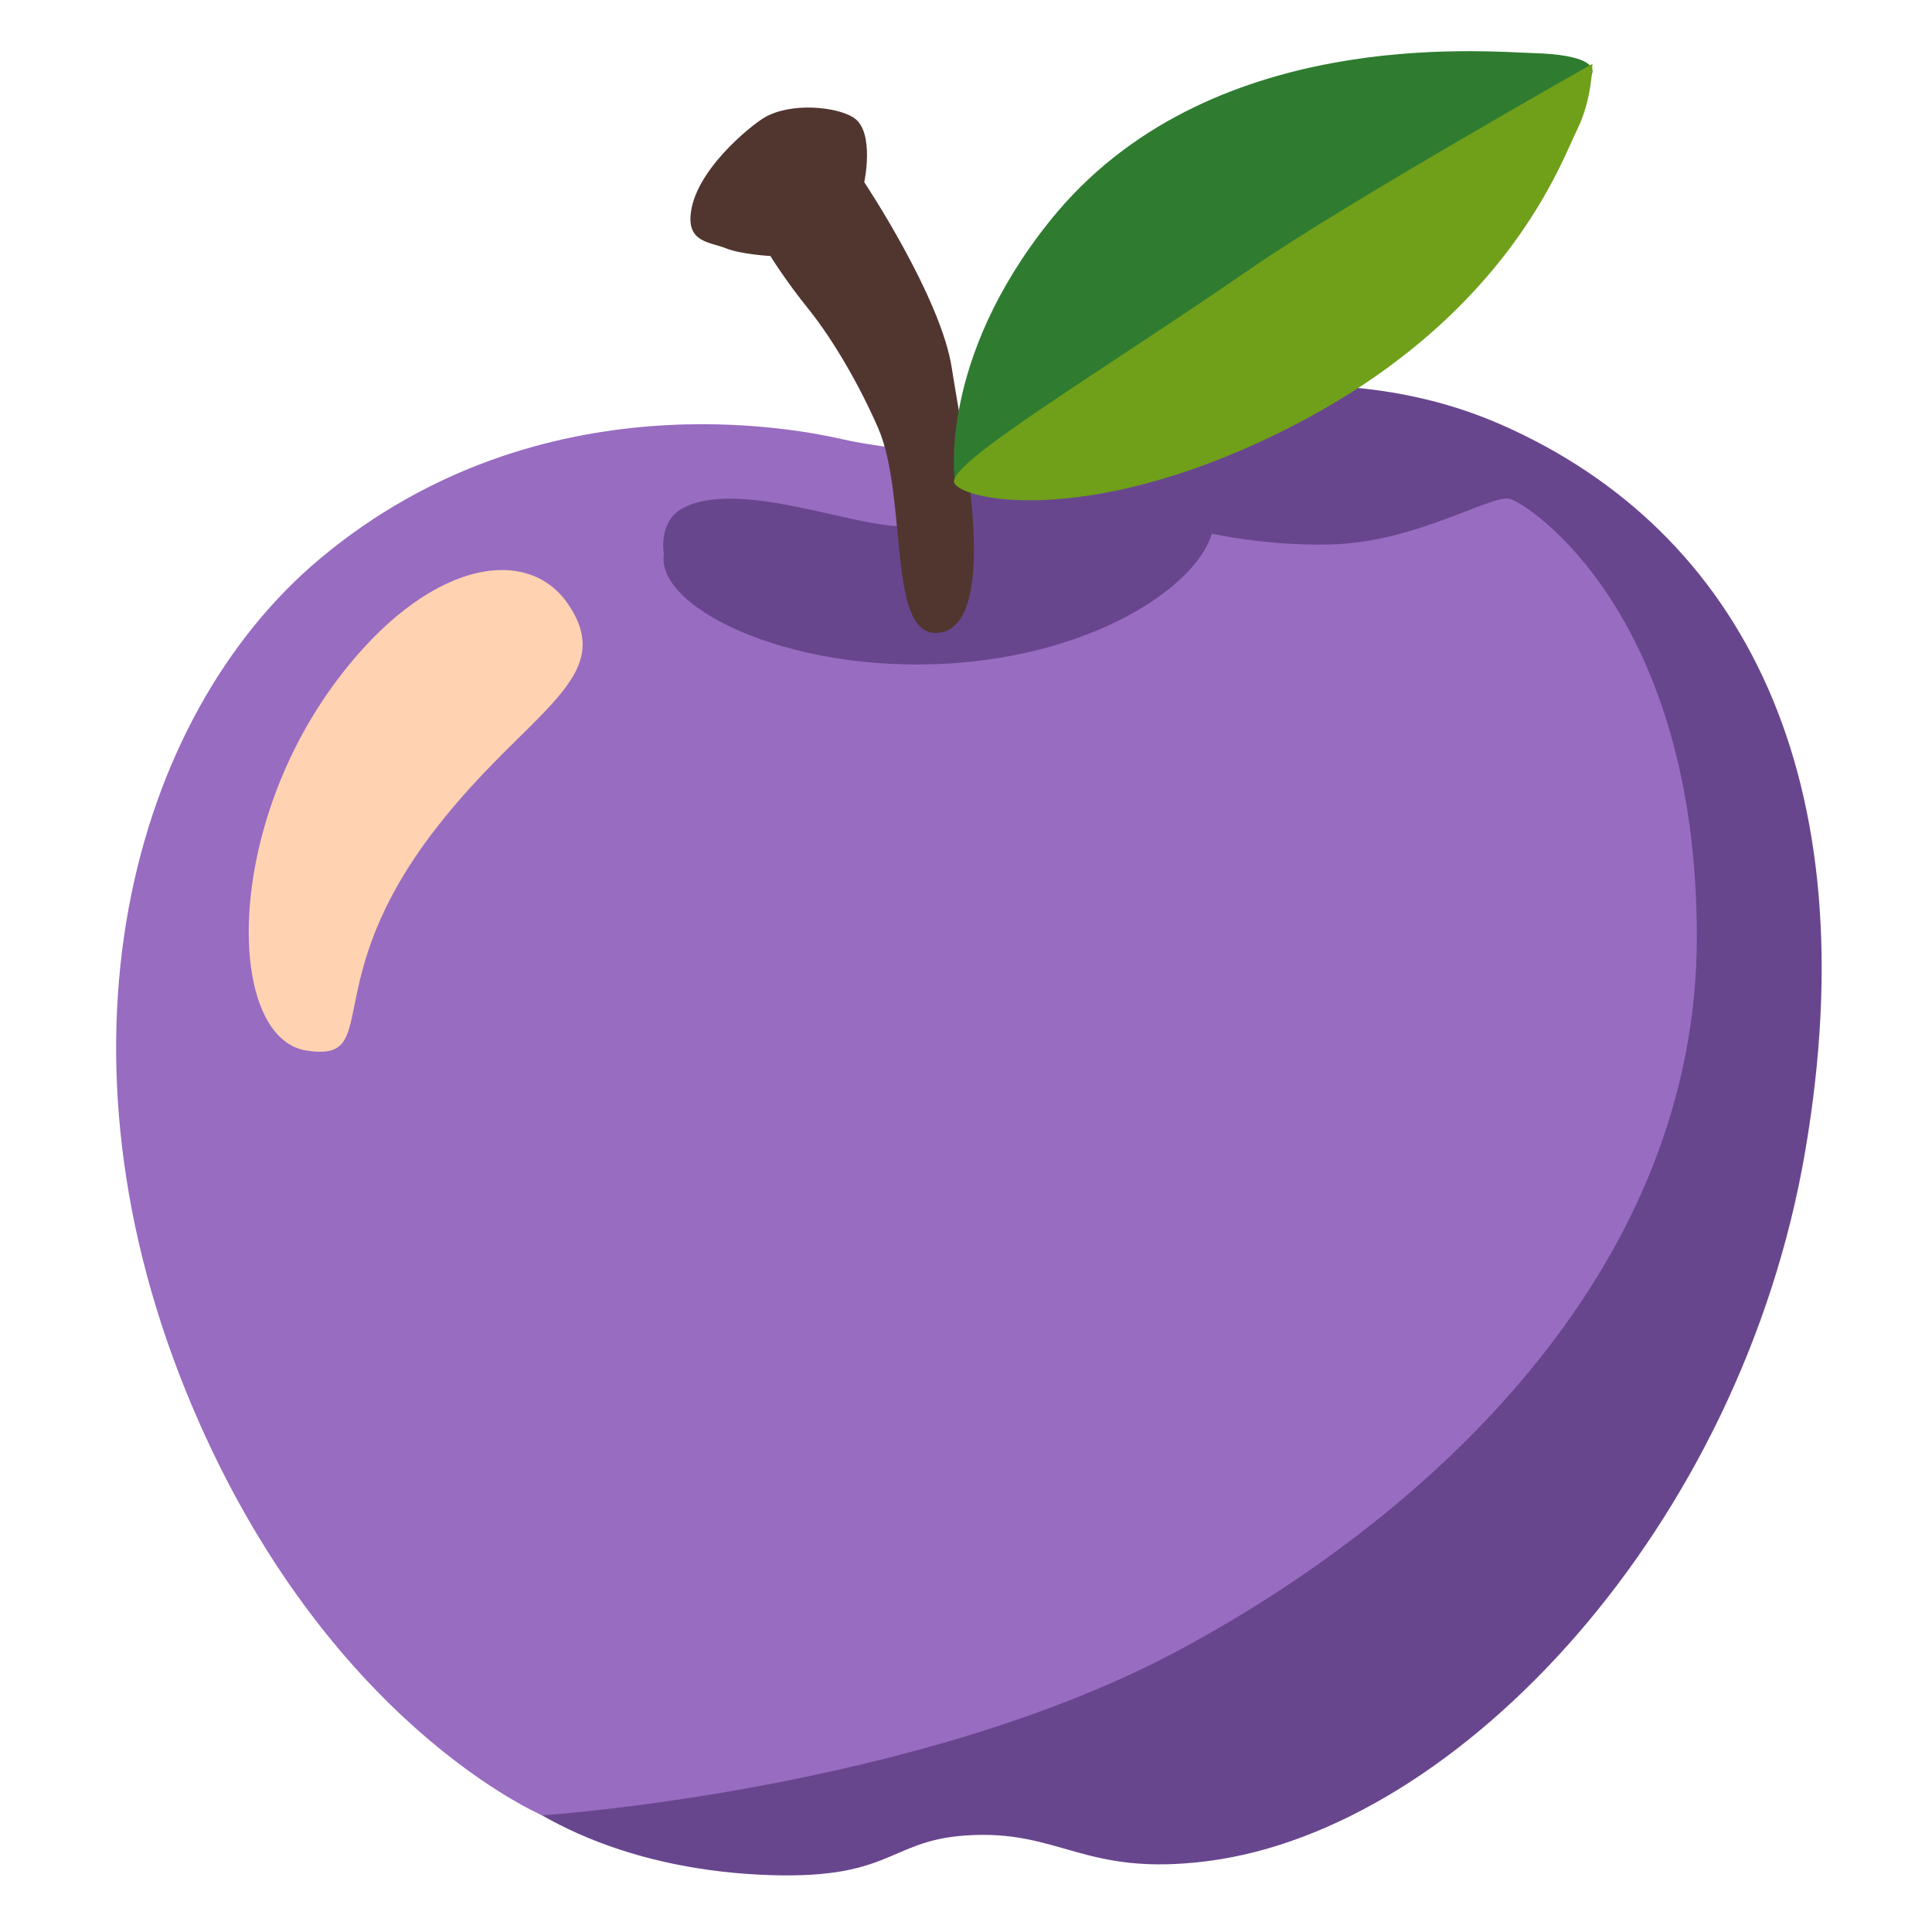
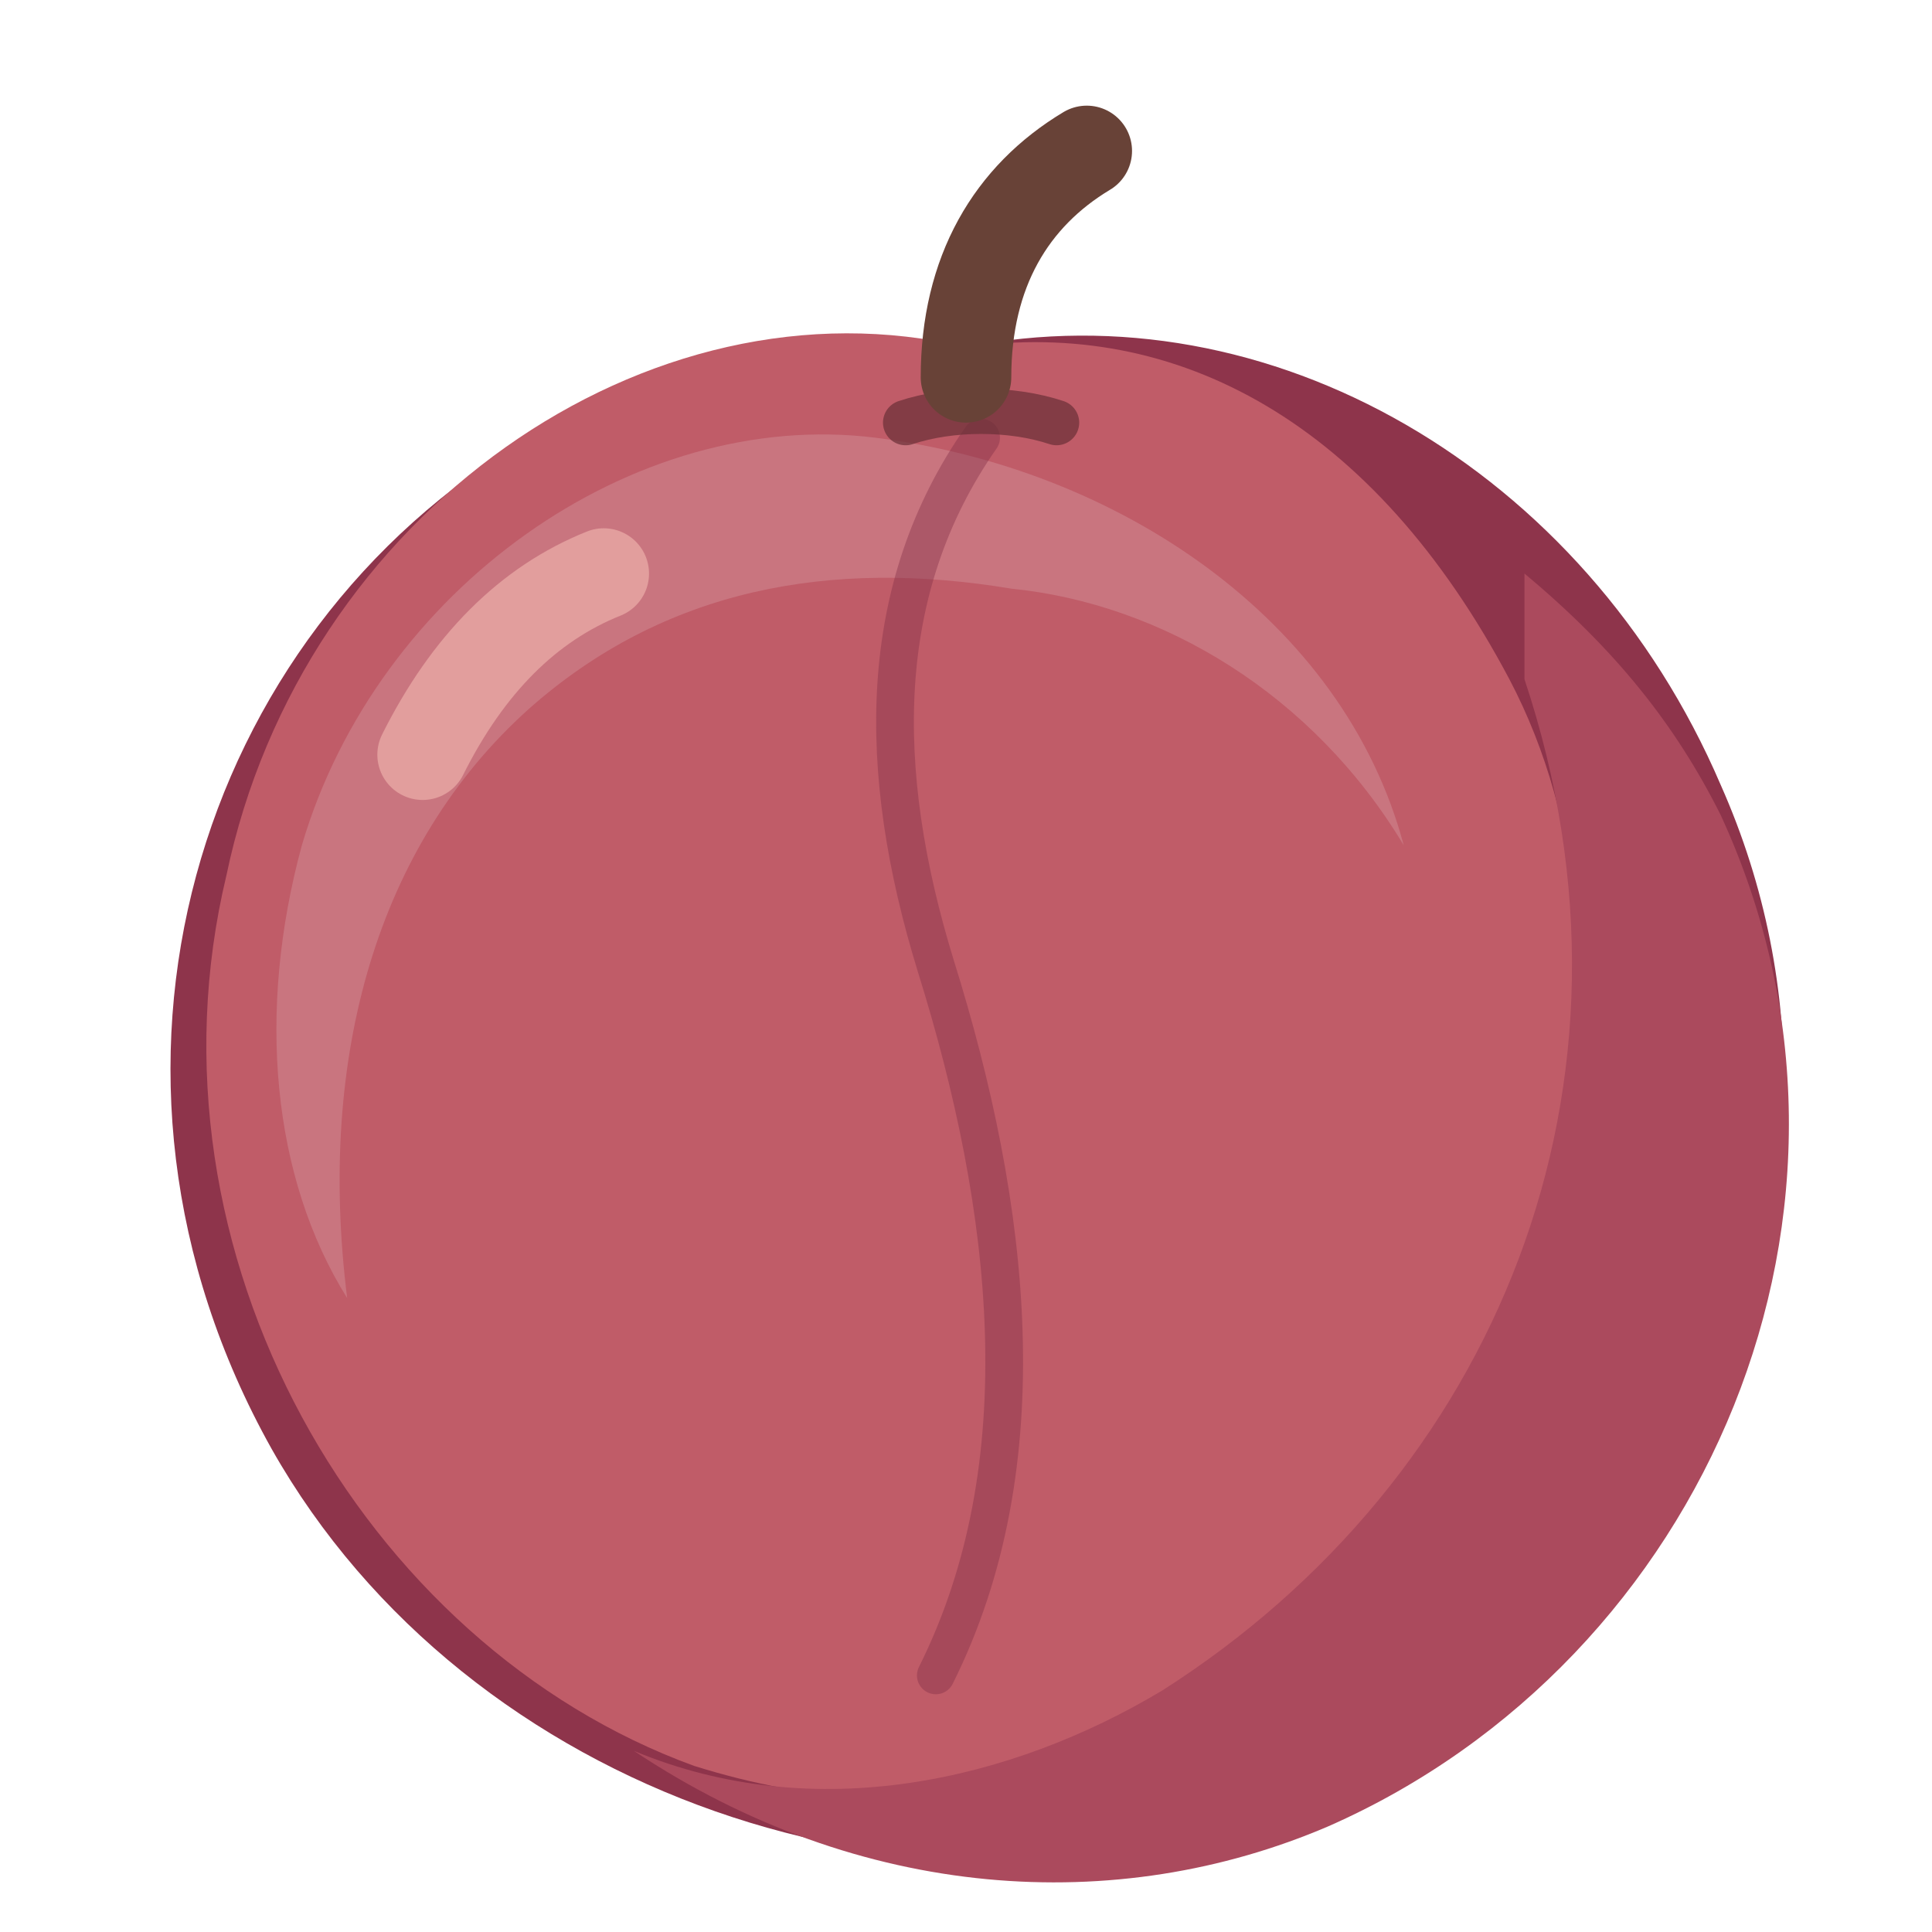
- <svg xmlns="http://www.w3.org/2000/svg" version="1.1" id="Layer_3" x="0px" y="0px" viewBox="0 0 128 128" style="enable-background:new 0 0 128 128;" xml:space="preserve">
-   <path style="fill:#68468E;" d="M45.43,68.14l-5.45-13.51l0.15-21.87c0,0,14.68-2.2,22.39-3.26s23.04-7.52,37.02-1.33  c15.88,7.03,24.3,23.3,20.06,48.1s-22.83,44.87-39.57,47.03c-8.29,1.07-9.77-2.15-16.12-1.69c-5.14,0.37-4.86,3.04-13.63,2.59  c-8.77-0.45-16.21-3.71-20.59-9.15S45.43,68.14,45.43,68.14z" />
-   <path style="fill:#986CC1;" d="M21.23,36.99c-12.57,10.5-18.5,32.63-8.47,56.25c8.92,21.02,23.17,27.03,23.17,27.03  s24.92-1.63,42.31-11.01s34.18-25.71,34.18-47.18s-11.19-28.73-12.4-29.03c-1.21-0.3-6.2,2.87-11.8,3.02  c-5.6,0.15-9.98-1.21-9.98-1.21l-17.69,5.9l-16.54-3.86c0,0-0.53-2.31,1.26-3.25c3.72-1.94,11.49,1.36,14.67,1.21s5.9-4.39,5.9-4.39  s-7.41-0.76-9.98-1.36C53.29,28.53,35.9,24.74,21.23,36.99z" />
-   <path style="fill:#68468E;" d="M62.03,37.12c-4.58,0.21-16.86-4.1-17.97-0.73c-1.18,3.58,7.96,8.33,19.09,7.55  c11.61-0.81,18.84-7.23,17-10.69C78.32,29.79,70.79,36.71,62.03,37.12z" />
-   <path style="fill:#513630;" d="M51.04,16.96c0,0-1.93-0.1-2.95-0.51c-1.02-0.41-2.46-0.38-2.34-2.14c0.2-2.95,3.98-5.98,4.89-6.52  c1.73-1.02,4.76-0.74,5.91,0c1.43,0.92,0.71,4.28,0.71,4.28s5.09,7.64,5.8,12.32c0.65,4.27,3.31,16.73-0.71,17.51  c-3.67,0.71-2.14-8.86-4.17-13.54c-1.22-2.8-2.95-5.8-4.58-7.84C52.03,18.58,51.04,16.96,51.04,16.96z" />
-   <path style="fill:#2F7C31;" d="M105.41,5.05c0.41-0.71-0.41-1.43-3.77-1.53c-3.36-0.1-21.69-1.83-32.07,11.1  c-7.46,9.29-6.31,17.21-6.31,17.21l6.82,0.31L105.41,5.05z" />
-   <path style="fill:#709F19;" d="M82.9,17.77c6.17-4.26,22.6-13.54,22.6-13.54s0,2.34-1.02,4.38s-4.48,12.12-18.53,19.45  c-13.19,6.88-21.99,5.19-22.71,3.97C62.54,30.81,72.72,24.8,82.9,17.77z" />
-   <path style="fill:#FFD2B1;" d="M37.6,39.97c-2.73-3.93-9.34-2.82-15.27,5.09c-7.64,10.18-7.23,23.72-2.04,24.54  c5.15,0.81,0.61-4.38,8.55-14.66C34.92,47.07,41.06,44.96,37.6,39.97z" />
+ <svg xmlns="http://www.w3.org/2000/svg" viewBox="0 0 128 128">
+   <path fill="#8E344B" d="M64 23C84 19 105 31 114 52c12 27-3 58-29 68-24 9-54-1-67-24C4 71 13 42 35 29c10-6 20-7 29-6Z" />
+   <path fill="#C05C68" d="M64 23c-21-5-44 11-49 35-6 25 9 51 31 59 16 5 29 1 40-9 17-16 24-44 14-63-9-17-22-24-36-22Z" />
+   <path fill="#AB4A5D" d="M101 45c9 27-2 53-24 67-10 6-23 9-35 4 15 10 32 11 46 5 25-11 38-41 26-67-3-6-7-11-13-16l0 7Z" />
+   <path fill="#E5C4CA" opacity=".24" d="M58 29c-16-2-33 10-38 27-3 11-2 22 3 30-2-16 2-30 12-39 9-8 20-10 32-8 10 1 20 7 26 17-4-15-19-25-35-27Z" />
+   <path d="M65 29c-7 10-7 22-3 35 5 16 7 33 0 47" fill="none" stroke="#843047" stroke-width="2.5" stroke-linecap="round" opacity=".42" />
+   <path d="M60 28c3-1 7-1 10 0" fill="none" stroke="#692F36" stroke-width="3" stroke-linecap="round" opacity=".7" />
+   <path d="M64 25c0-7 3-12 8-15" fill="none" stroke="#684237" stroke-width="6" stroke-linecap="round" />
+   <path d="M28 50c3-6 7-10 12-12" fill="none" stroke="#F0B3AD" stroke-width="6" stroke-linecap="round" opacity=".65" />
</svg>
